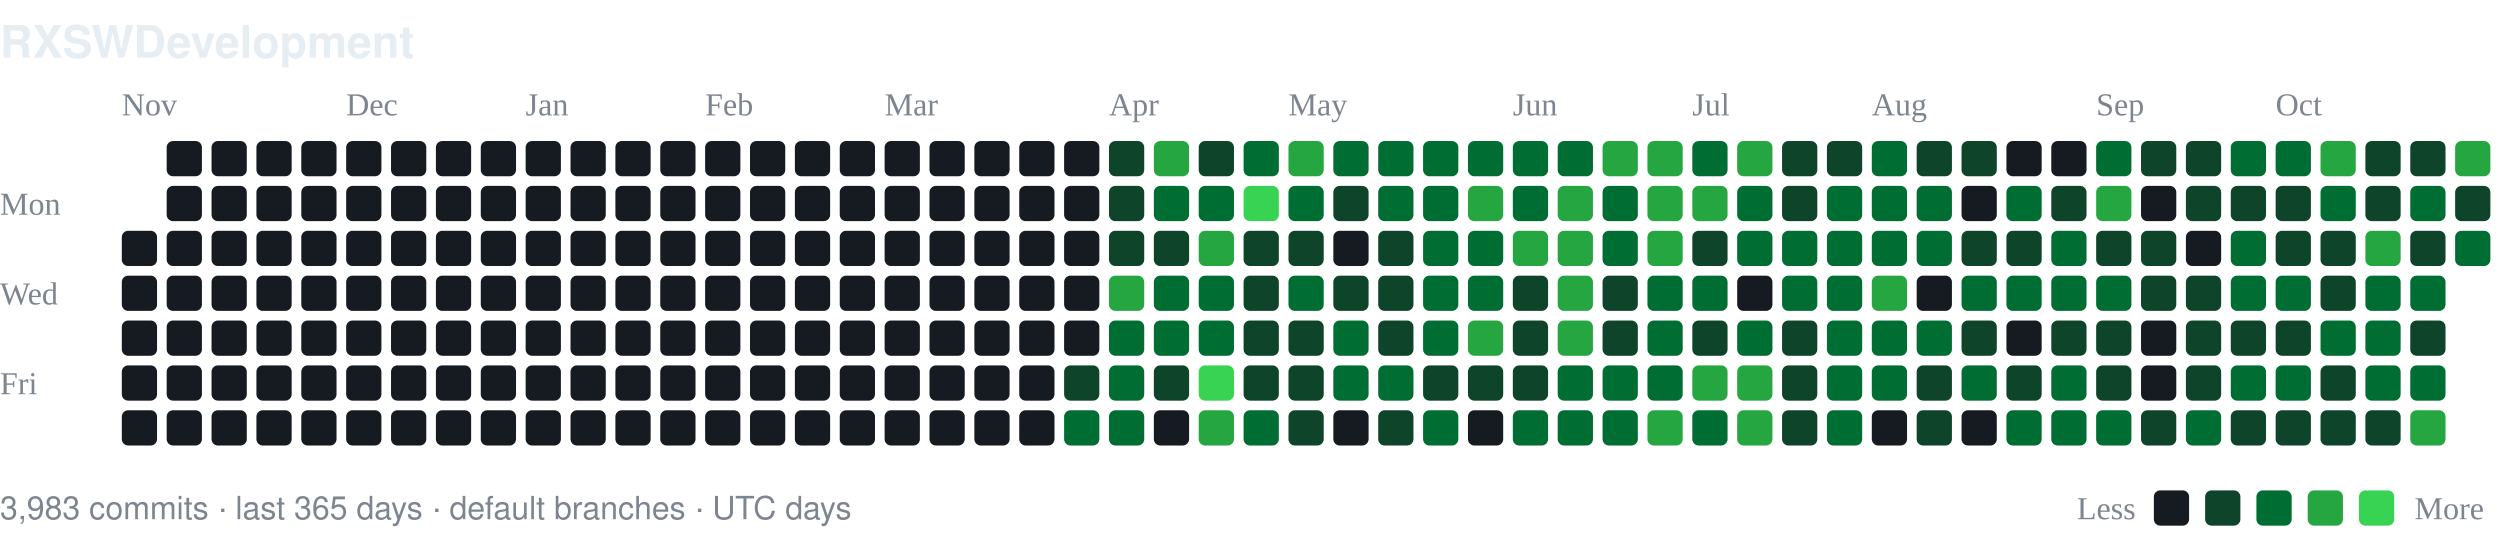
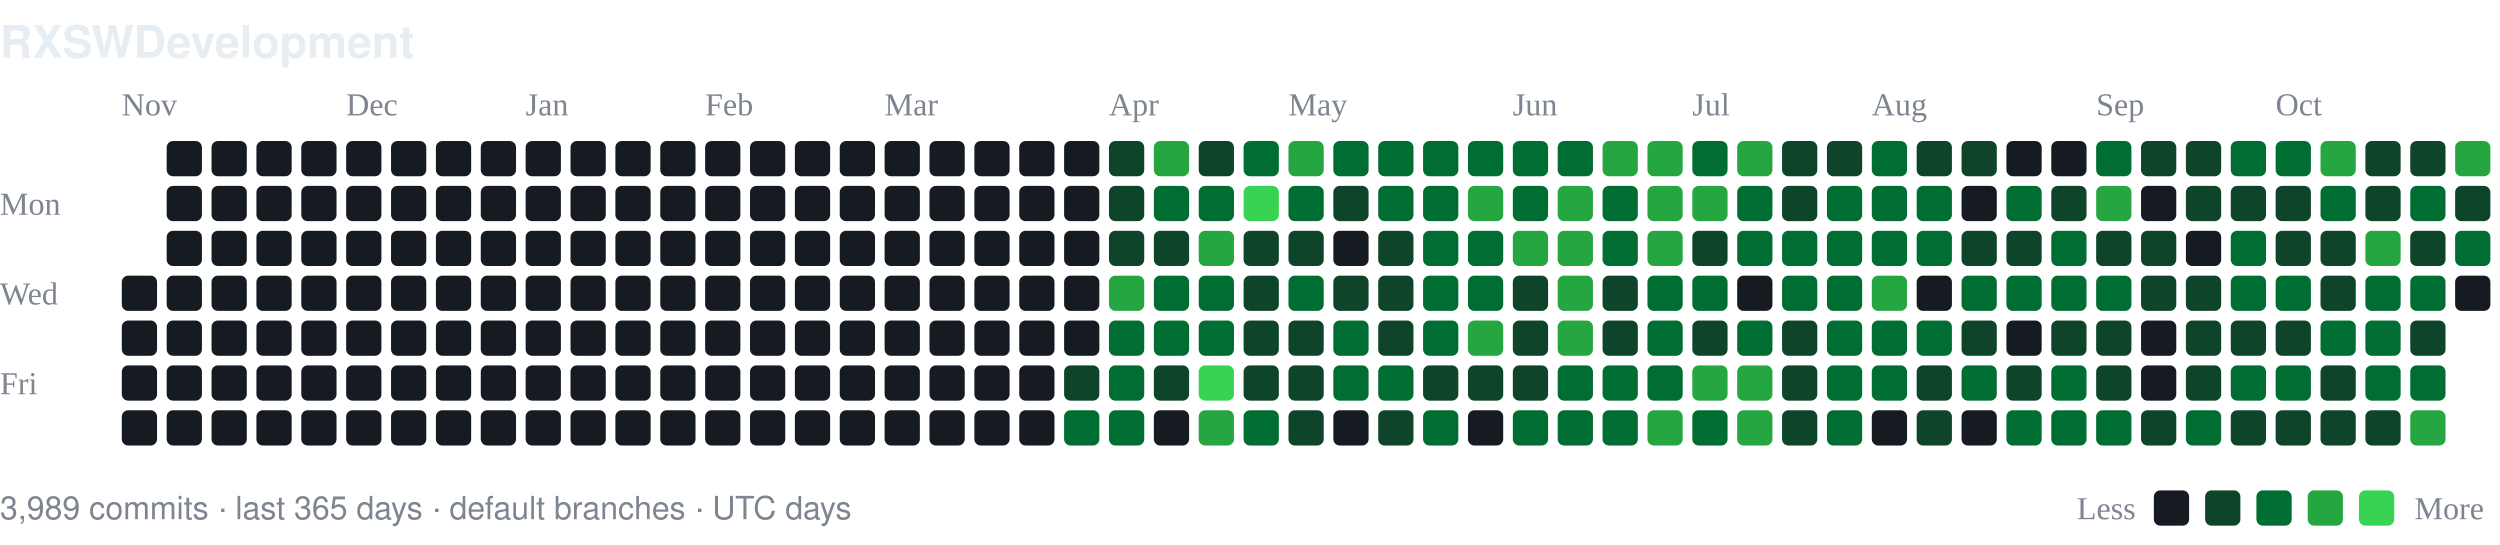
<svg xmlns="http://www.w3.org/2000/svg" width="780" height="170" viewBox="0 0 780 170" role="img">
  <text x="0" y="18" font-size="14" font-weight="600" fill="#e6edf3" font-family="ui-sans-serif,-apple-system,Segoe UI,Helvetica,Arial,sans-serif">RXSWDevelopment</text>
  <text x="0" y="67" font-size="10" fill="#7d8590">Mon</text>
  <text x="0" y="95" font-size="10" fill="#7d8590">Wed</text>
  <text x="0" y="123" font-size="10" fill="#7d8590">Fri</text>
  <text x="38" y="36" font-size="10" fill="#7d8590">Nov</text>
-   <rect x="38" y="72" width="11" height="11" rx="2" fill="#161b22" />
  <rect x="38" y="86" width="11" height="11" rx="2" fill="#161b22" />
  <rect x="38" y="100" width="11" height="11" rx="2" fill="#161b22" />
  <rect x="38" y="114" width="11" height="11" rx="2" fill="#161b22" />
  <rect x="38" y="128" width="11" height="11" rx="2" fill="#161b22" />
  <rect x="52" y="44" width="11" height="11" rx="2" fill="#161b22" />
  <rect x="52" y="58" width="11" height="11" rx="2" fill="#161b22" />
  <rect x="52" y="72" width="11" height="11" rx="2" fill="#161b22" />
  <rect x="52" y="86" width="11" height="11" rx="2" fill="#161b22" />
  <rect x="52" y="100" width="11" height="11" rx="2" fill="#161b22" />
  <rect x="52" y="114" width="11" height="11" rx="2" fill="#161b22" />
  <rect x="52" y="128" width="11" height="11" rx="2" fill="#161b22" />
  <rect x="66" y="44" width="11" height="11" rx="2" fill="#161b22" />
  <rect x="66" y="58" width="11" height="11" rx="2" fill="#161b22" />
  <rect x="66" y="72" width="11" height="11" rx="2" fill="#161b22" />
  <rect x="66" y="86" width="11" height="11" rx="2" fill="#161b22" />
  <rect x="66" y="100" width="11" height="11" rx="2" fill="#161b22" />
  <rect x="66" y="114" width="11" height="11" rx="2" fill="#161b22" />
  <rect x="66" y="128" width="11" height="11" rx="2" fill="#161b22" />
  <rect x="80" y="44" width="11" height="11" rx="2" fill="#161b22" />
  <rect x="80" y="58" width="11" height="11" rx="2" fill="#161b22" />
  <rect x="80" y="72" width="11" height="11" rx="2" fill="#161b22" />
  <rect x="80" y="86" width="11" height="11" rx="2" fill="#161b22" />
  <rect x="80" y="100" width="11" height="11" rx="2" fill="#161b22" />
  <rect x="80" y="114" width="11" height="11" rx="2" fill="#161b22" />
  <rect x="80" y="128" width="11" height="11" rx="2" fill="#161b22" />
  <rect x="94" y="44" width="11" height="11" rx="2" fill="#161b22" />
  <rect x="94" y="58" width="11" height="11" rx="2" fill="#161b22" />
  <rect x="94" y="72" width="11" height="11" rx="2" fill="#161b22" />
  <rect x="94" y="86" width="11" height="11" rx="2" fill="#161b22" />
  <rect x="94" y="100" width="11" height="11" rx="2" fill="#161b22" />
  <rect x="94" y="114" width="11" height="11" rx="2" fill="#161b22" />
  <rect x="94" y="128" width="11" height="11" rx="2" fill="#161b22" />
  <text x="108" y="36" font-size="10" fill="#7d8590">Dec</text>
  <rect x="108" y="44" width="11" height="11" rx="2" fill="#161b22" />
  <rect x="108" y="58" width="11" height="11" rx="2" fill="#161b22" />
  <rect x="108" y="72" width="11" height="11" rx="2" fill="#161b22" />
  <rect x="108" y="86" width="11" height="11" rx="2" fill="#161b22" />
  <rect x="108" y="100" width="11" height="11" rx="2" fill="#161b22" />
  <rect x="108" y="114" width="11" height="11" rx="2" fill="#161b22" />
  <rect x="108" y="128" width="11" height="11" rx="2" fill="#161b22" />
  <rect x="122" y="44" width="11" height="11" rx="2" fill="#161b22" />
  <rect x="122" y="58" width="11" height="11" rx="2" fill="#161b22" />
  <rect x="122" y="72" width="11" height="11" rx="2" fill="#161b22" />
  <rect x="122" y="86" width="11" height="11" rx="2" fill="#161b22" />
  <rect x="122" y="100" width="11" height="11" rx="2" fill="#161b22" />
  <rect x="122" y="114" width="11" height="11" rx="2" fill="#161b22" />
  <rect x="122" y="128" width="11" height="11" rx="2" fill="#161b22" />
  <rect x="136" y="44" width="11" height="11" rx="2" fill="#161b22" />
  <rect x="136" y="58" width="11" height="11" rx="2" fill="#161b22" />
  <rect x="136" y="72" width="11" height="11" rx="2" fill="#161b22" />
  <rect x="136" y="86" width="11" height="11" rx="2" fill="#161b22" />
  <rect x="136" y="100" width="11" height="11" rx="2" fill="#161b22" />
  <rect x="136" y="114" width="11" height="11" rx="2" fill="#161b22" />
  <rect x="136" y="128" width="11" height="11" rx="2" fill="#161b22" />
  <rect x="150" y="44" width="11" height="11" rx="2" fill="#161b22" />
  <rect x="150" y="58" width="11" height="11" rx="2" fill="#161b22" />
  <rect x="150" y="72" width="11" height="11" rx="2" fill="#161b22" />
  <rect x="150" y="86" width="11" height="11" rx="2" fill="#161b22" />
  <rect x="150" y="100" width="11" height="11" rx="2" fill="#161b22" />
  <rect x="150" y="114" width="11" height="11" rx="2" fill="#161b22" />
  <rect x="150" y="128" width="11" height="11" rx="2" fill="#161b22" />
  <text x="164" y="36" font-size="10" fill="#7d8590">Jan</text>
  <rect x="164" y="44" width="11" height="11" rx="2" fill="#161b22" />
  <rect x="164" y="58" width="11" height="11" rx="2" fill="#161b22" />
  <rect x="164" y="72" width="11" height="11" rx="2" fill="#161b22" />
  <rect x="164" y="86" width="11" height="11" rx="2" fill="#161b22" />
  <rect x="164" y="100" width="11" height="11" rx="2" fill="#161b22" />
  <rect x="164" y="114" width="11" height="11" rx="2" fill="#161b22" />
  <rect x="164" y="128" width="11" height="11" rx="2" fill="#161b22" />
  <rect x="178" y="44" width="11" height="11" rx="2" fill="#161b22" />
  <rect x="178" y="58" width="11" height="11" rx="2" fill="#161b22" />
  <rect x="178" y="72" width="11" height="11" rx="2" fill="#161b22" />
  <rect x="178" y="86" width="11" height="11" rx="2" fill="#161b22" />
  <rect x="178" y="100" width="11" height="11" rx="2" fill="#161b22" />
  <rect x="178" y="114" width="11" height="11" rx="2" fill="#161b22" />
  <rect x="178" y="128" width="11" height="11" rx="2" fill="#161b22" />
  <rect x="192" y="44" width="11" height="11" rx="2" fill="#161b22" />
  <rect x="192" y="58" width="11" height="11" rx="2" fill="#161b22" />
  <rect x="192" y="72" width="11" height="11" rx="2" fill="#161b22" />
  <rect x="192" y="86" width="11" height="11" rx="2" fill="#161b22" />
  <rect x="192" y="100" width="11" height="11" rx="2" fill="#161b22" />
  <rect x="192" y="114" width="11" height="11" rx="2" fill="#161b22" />
  <rect x="192" y="128" width="11" height="11" rx="2" fill="#161b22" />
  <rect x="206" y="44" width="11" height="11" rx="2" fill="#161b22" />
  <rect x="206" y="58" width="11" height="11" rx="2" fill="#161b22" />
  <rect x="206" y="72" width="11" height="11" rx="2" fill="#161b22" />
  <rect x="206" y="86" width="11" height="11" rx="2" fill="#161b22" />
  <rect x="206" y="100" width="11" height="11" rx="2" fill="#161b22" />
  <rect x="206" y="114" width="11" height="11" rx="2" fill="#161b22" />
  <rect x="206" y="128" width="11" height="11" rx="2" fill="#161b22" />
  <text x="220" y="36" font-size="10" fill="#7d8590">Feb</text>
  <rect x="220" y="44" width="11" height="11" rx="2" fill="#161b22" />
  <rect x="220" y="58" width="11" height="11" rx="2" fill="#161b22" />
  <rect x="220" y="72" width="11" height="11" rx="2" fill="#161b22" />
  <rect x="220" y="86" width="11" height="11" rx="2" fill="#161b22" />
  <rect x="220" y="100" width="11" height="11" rx="2" fill="#161b22" />
  <rect x="220" y="114" width="11" height="11" rx="2" fill="#161b22" />
  <rect x="220" y="128" width="11" height="11" rx="2" fill="#161b22" />
  <rect x="234" y="44" width="11" height="11" rx="2" fill="#161b22" />
  <rect x="234" y="58" width="11" height="11" rx="2" fill="#161b22" />
  <rect x="234" y="72" width="11" height="11" rx="2" fill="#161b22" />
  <rect x="234" y="86" width="11" height="11" rx="2" fill="#161b22" />
  <rect x="234" y="100" width="11" height="11" rx="2" fill="#161b22" />
  <rect x="234" y="114" width="11" height="11" rx="2" fill="#161b22" />
  <rect x="234" y="128" width="11" height="11" rx="2" fill="#161b22" />
  <rect x="248" y="44" width="11" height="11" rx="2" fill="#161b22" />
  <rect x="248" y="58" width="11" height="11" rx="2" fill="#161b22" />
  <rect x="248" y="72" width="11" height="11" rx="2" fill="#161b22" />
  <rect x="248" y="86" width="11" height="11" rx="2" fill="#161b22" />
  <rect x="248" y="100" width="11" height="11" rx="2" fill="#161b22" />
  <rect x="248" y="114" width="11" height="11" rx="2" fill="#161b22" />
  <rect x="248" y="128" width="11" height="11" rx="2" fill="#161b22" />
  <rect x="262" y="44" width="11" height="11" rx="2" fill="#161b22" />
  <rect x="262" y="58" width="11" height="11" rx="2" fill="#161b22" />
  <rect x="262" y="72" width="11" height="11" rx="2" fill="#161b22" />
  <rect x="262" y="86" width="11" height="11" rx="2" fill="#161b22" />
  <rect x="262" y="100" width="11" height="11" rx="2" fill="#161b22" />
  <rect x="262" y="114" width="11" height="11" rx="2" fill="#161b22" />
  <rect x="262" y="128" width="11" height="11" rx="2" fill="#161b22" />
  <text x="276" y="36" font-size="10" fill="#7d8590">Mar</text>
  <rect x="276" y="44" width="11" height="11" rx="2" fill="#161b22" />
  <rect x="276" y="58" width="11" height="11" rx="2" fill="#161b22" />
  <rect x="276" y="72" width="11" height="11" rx="2" fill="#161b22" />
  <rect x="276" y="86" width="11" height="11" rx="2" fill="#161b22" />
  <rect x="276" y="100" width="11" height="11" rx="2" fill="#161b22" />
  <rect x="276" y="114" width="11" height="11" rx="2" fill="#161b22" />
  <rect x="276" y="128" width="11" height="11" rx="2" fill="#161b22" />
  <rect x="290" y="44" width="11" height="11" rx="2" fill="#161b22" />
  <rect x="290" y="58" width="11" height="11" rx="2" fill="#161b22" />
  <rect x="290" y="72" width="11" height="11" rx="2" fill="#161b22" />
  <rect x="290" y="86" width="11" height="11" rx="2" fill="#161b22" />
  <rect x="290" y="100" width="11" height="11" rx="2" fill="#161b22" />
  <rect x="290" y="114" width="11" height="11" rx="2" fill="#161b22" />
  <rect x="290" y="128" width="11" height="11" rx="2" fill="#161b22" />
  <rect x="304" y="44" width="11" height="11" rx="2" fill="#161b22" />
  <rect x="304" y="58" width="11" height="11" rx="2" fill="#161b22" />
  <rect x="304" y="72" width="11" height="11" rx="2" fill="#161b22" />
  <rect x="304" y="86" width="11" height="11" rx="2" fill="#161b22" />
  <rect x="304" y="100" width="11" height="11" rx="2" fill="#161b22" />
  <rect x="304" y="114" width="11" height="11" rx="2" fill="#161b22" />
  <rect x="304" y="128" width="11" height="11" rx="2" fill="#161b22" />
  <rect x="318" y="44" width="11" height="11" rx="2" fill="#161b22" />
  <rect x="318" y="58" width="11" height="11" rx="2" fill="#161b22" />
  <rect x="318" y="72" width="11" height="11" rx="2" fill="#161b22" />
  <rect x="318" y="86" width="11" height="11" rx="2" fill="#161b22" />
  <rect x="318" y="100" width="11" height="11" rx="2" fill="#161b22" />
  <rect x="318" y="114" width="11" height="11" rx="2" fill="#161b22" />
  <rect x="318" y="128" width="11" height="11" rx="2" fill="#161b22" />
  <rect x="332" y="44" width="11" height="11" rx="2" fill="#161b22" />
  <rect x="332" y="58" width="11" height="11" rx="2" fill="#161b22" />
  <rect x="332" y="72" width="11" height="11" rx="2" fill="#161b22" />
  <rect x="332" y="86" width="11" height="11" rx="2" fill="#161b22" />
  <rect x="332" y="100" width="11" height="11" rx="2" fill="#161b22" />
  <rect x="332" y="114" width="11" height="11" rx="2" fill="#0e4429" />
  <rect x="332" y="128" width="11" height="11" rx="2" fill="#006d32" />
  <text x="346" y="36" font-size="10" fill="#7d8590">Apr</text>
  <rect x="346" y="44" width="11" height="11" rx="2" fill="#0e4429" />
  <rect x="346" y="58" width="11" height="11" rx="2" fill="#0e4429" />
  <rect x="346" y="72" width="11" height="11" rx="2" fill="#0e4429" />
  <rect x="346" y="86" width="11" height="11" rx="2" fill="#26a641" />
  <rect x="346" y="100" width="11" height="11" rx="2" fill="#006d32" />
  <rect x="346" y="114" width="11" height="11" rx="2" fill="#006d32" />
  <rect x="346" y="128" width="11" height="11" rx="2" fill="#006d32" />
  <rect x="360" y="44" width="11" height="11" rx="2" fill="#26a641" />
  <rect x="360" y="58" width="11" height="11" rx="2" fill="#006d32" />
  <rect x="360" y="72" width="11" height="11" rx="2" fill="#0e4429" />
  <rect x="360" y="86" width="11" height="11" rx="2" fill="#006d32" />
  <rect x="360" y="100" width="11" height="11" rx="2" fill="#006d32" />
  <rect x="360" y="114" width="11" height="11" rx="2" fill="#0e4429" />
  <rect x="360" y="128" width="11" height="11" rx="2" fill="#161b22" />
  <rect x="374" y="44" width="11" height="11" rx="2" fill="#0e4429" />
  <rect x="374" y="58" width="11" height="11" rx="2" fill="#006d32" />
  <rect x="374" y="72" width="11" height="11" rx="2" fill="#26a641" />
  <rect x="374" y="86" width="11" height="11" rx="2" fill="#006d32" />
  <rect x="374" y="100" width="11" height="11" rx="2" fill="#006d32" />
  <rect x="374" y="114" width="11" height="11" rx="2" fill="#39d353" />
  <rect x="374" y="128" width="11" height="11" rx="2" fill="#26a641" />
  <rect x="388" y="44" width="11" height="11" rx="2" fill="#006d32" />
  <rect x="388" y="58" width="11" height="11" rx="2" fill="#39d353" />
  <rect x="388" y="72" width="11" height="11" rx="2" fill="#0e4429" />
  <rect x="388" y="86" width="11" height="11" rx="2" fill="#0e4429" />
  <rect x="388" y="100" width="11" height="11" rx="2" fill="#0e4429" />
  <rect x="388" y="114" width="11" height="11" rx="2" fill="#0e4429" />
  <rect x="388" y="128" width="11" height="11" rx="2" fill="#006d32" />
  <text x="402" y="36" font-size="10" fill="#7d8590">May</text>
  <rect x="402" y="44" width="11" height="11" rx="2" fill="#26a641" />
  <rect x="402" y="58" width="11" height="11" rx="2" fill="#006d32" />
  <rect x="402" y="72" width="11" height="11" rx="2" fill="#0e4429" />
  <rect x="402" y="86" width="11" height="11" rx="2" fill="#006d32" />
  <rect x="402" y="100" width="11" height="11" rx="2" fill="#0e4429" />
  <rect x="402" y="114" width="11" height="11" rx="2" fill="#0e4429" />
  <rect x="402" y="128" width="11" height="11" rx="2" fill="#0e4429" />
  <rect x="416" y="44" width="11" height="11" rx="2" fill="#006d32" />
  <rect x="416" y="58" width="11" height="11" rx="2" fill="#0e4429" />
  <rect x="416" y="72" width="11" height="11" rx="2" fill="#161b22" />
  <rect x="416" y="86" width="11" height="11" rx="2" fill="#0e4429" />
  <rect x="416" y="100" width="11" height="11" rx="2" fill="#006d32" />
  <rect x="416" y="114" width="11" height="11" rx="2" fill="#006d32" />
  <rect x="416" y="128" width="11" height="11" rx="2" fill="#161b22" />
  <rect x="430" y="44" width="11" height="11" rx="2" fill="#006d32" />
  <rect x="430" y="58" width="11" height="11" rx="2" fill="#006d32" />
  <rect x="430" y="72" width="11" height="11" rx="2" fill="#0e4429" />
  <rect x="430" y="86" width="11" height="11" rx="2" fill="#0e4429" />
  <rect x="430" y="100" width="11" height="11" rx="2" fill="#0e4429" />
  <rect x="430" y="114" width="11" height="11" rx="2" fill="#006d32" />
  <rect x="430" y="128" width="11" height="11" rx="2" fill="#0e4429" />
  <rect x="444" y="44" width="11" height="11" rx="2" fill="#006d32" />
  <rect x="444" y="58" width="11" height="11" rx="2" fill="#006d32" />
  <rect x="444" y="72" width="11" height="11" rx="2" fill="#006d32" />
  <rect x="444" y="86" width="11" height="11" rx="2" fill="#006d32" />
  <rect x="444" y="100" width="11" height="11" rx="2" fill="#006d32" />
  <rect x="444" y="114" width="11" height="11" rx="2" fill="#0e4429" />
  <rect x="444" y="128" width="11" height="11" rx="2" fill="#006d32" />
  <rect x="458" y="44" width="11" height="11" rx="2" fill="#006d32" />
  <rect x="458" y="58" width="11" height="11" rx="2" fill="#26a641" />
  <rect x="458" y="72" width="11" height="11" rx="2" fill="#006d32" />
  <rect x="458" y="86" width="11" height="11" rx="2" fill="#006d32" />
  <rect x="458" y="100" width="11" height="11" rx="2" fill="#26a641" />
  <rect x="458" y="114" width="11" height="11" rx="2" fill="#0e4429" />
  <rect x="458" y="128" width="11" height="11" rx="2" fill="#161b22" />
  <text x="472" y="36" font-size="10" fill="#7d8590">Jun</text>
  <rect x="472" y="44" width="11" height="11" rx="2" fill="#006d32" />
  <rect x="472" y="58" width="11" height="11" rx="2" fill="#006d32" />
  <rect x="472" y="72" width="11" height="11" rx="2" fill="#26a641" />
  <rect x="472" y="86" width="11" height="11" rx="2" fill="#0e4429" />
  <rect x="472" y="100" width="11" height="11" rx="2" fill="#0e4429" />
  <rect x="472" y="114" width="11" height="11" rx="2" fill="#0e4429" />
  <rect x="472" y="128" width="11" height="11" rx="2" fill="#006d32" />
  <rect x="486" y="44" width="11" height="11" rx="2" fill="#006d32" />
  <rect x="486" y="58" width="11" height="11" rx="2" fill="#26a641" />
  <rect x="486" y="72" width="11" height="11" rx="2" fill="#26a641" />
  <rect x="486" y="86" width="11" height="11" rx="2" fill="#26a641" />
  <rect x="486" y="100" width="11" height="11" rx="2" fill="#26a641" />
  <rect x="486" y="114" width="11" height="11" rx="2" fill="#006d32" />
  <rect x="486" y="128" width="11" height="11" rx="2" fill="#006d32" />
  <rect x="500" y="44" width="11" height="11" rx="2" fill="#26a641" />
  <rect x="500" y="58" width="11" height="11" rx="2" fill="#006d32" />
  <rect x="500" y="72" width="11" height="11" rx="2" fill="#006d32" />
  <rect x="500" y="86" width="11" height="11" rx="2" fill="#0e4429" />
  <rect x="500" y="100" width="11" height="11" rx="2" fill="#0e4429" />
  <rect x="500" y="114" width="11" height="11" rx="2" fill="#006d32" />
  <rect x="500" y="128" width="11" height="11" rx="2" fill="#006d32" />
  <rect x="514" y="44" width="11" height="11" rx="2" fill="#26a641" />
  <rect x="514" y="58" width="11" height="11" rx="2" fill="#26a641" />
  <rect x="514" y="72" width="11" height="11" rx="2" fill="#26a641" />
  <rect x="514" y="86" width="11" height="11" rx="2" fill="#006d32" />
  <rect x="514" y="100" width="11" height="11" rx="2" fill="#006d32" />
  <rect x="514" y="114" width="11" height="11" rx="2" fill="#006d32" />
  <rect x="514" y="128" width="11" height="11" rx="2" fill="#26a641" />
  <text x="528" y="36" font-size="10" fill="#7d8590">Jul</text>
  <rect x="528" y="44" width="11" height="11" rx="2" fill="#006d32" />
  <rect x="528" y="58" width="11" height="11" rx="2" fill="#26a641" />
  <rect x="528" y="72" width="11" height="11" rx="2" fill="#0e4429" />
  <rect x="528" y="86" width="11" height="11" rx="2" fill="#006d32" />
  <rect x="528" y="100" width="11" height="11" rx="2" fill="#0e4429" />
  <rect x="528" y="114" width="11" height="11" rx="2" fill="#26a641" />
  <rect x="528" y="128" width="11" height="11" rx="2" fill="#006d32" />
  <rect x="542" y="44" width="11" height="11" rx="2" fill="#26a641" />
  <rect x="542" y="58" width="11" height="11" rx="2" fill="#006d32" />
  <rect x="542" y="72" width="11" height="11" rx="2" fill="#006d32" />
  <rect x="542" y="86" width="11" height="11" rx="2" fill="#161b22" />
  <rect x="542" y="100" width="11" height="11" rx="2" fill="#006d32" />
  <rect x="542" y="114" width="11" height="11" rx="2" fill="#26a641" />
  <rect x="542" y="128" width="11" height="11" rx="2" fill="#26a641" />
  <rect x="556" y="44" width="11" height="11" rx="2" fill="#0e4429" />
  <rect x="556" y="58" width="11" height="11" rx="2" fill="#0e4429" />
  <rect x="556" y="72" width="11" height="11" rx="2" fill="#006d32" />
  <rect x="556" y="86" width="11" height="11" rx="2" fill="#006d32" />
  <rect x="556" y="100" width="11" height="11" rx="2" fill="#0e4429" />
  <rect x="556" y="114" width="11" height="11" rx="2" fill="#0e4429" />
  <rect x="556" y="128" width="11" height="11" rx="2" fill="#0e4429" />
  <rect x="570" y="44" width="11" height="11" rx="2" fill="#0e4429" />
  <rect x="570" y="58" width="11" height="11" rx="2" fill="#006d32" />
  <rect x="570" y="72" width="11" height="11" rx="2" fill="#006d32" />
  <rect x="570" y="86" width="11" height="11" rx="2" fill="#006d32" />
  <rect x="570" y="100" width="11" height="11" rx="2" fill="#006d32" />
  <rect x="570" y="114" width="11" height="11" rx="2" fill="#006d32" />
  <rect x="570" y="128" width="11" height="11" rx="2" fill="#006d32" />
  <text x="584" y="36" font-size="10" fill="#7d8590">Aug</text>
  <rect x="584" y="44" width="11" height="11" rx="2" fill="#006d32" />
  <rect x="584" y="58" width="11" height="11" rx="2" fill="#006d32" />
  <rect x="584" y="72" width="11" height="11" rx="2" fill="#006d32" />
  <rect x="584" y="86" width="11" height="11" rx="2" fill="#26a641" />
  <rect x="584" y="100" width="11" height="11" rx="2" fill="#006d32" />
  <rect x="584" y="114" width="11" height="11" rx="2" fill="#006d32" />
  <rect x="584" y="128" width="11" height="11" rx="2" fill="#161b22" />
  <rect x="598" y="44" width="11" height="11" rx="2" fill="#0e4429" />
  <rect x="598" y="58" width="11" height="11" rx="2" fill="#006d32" />
  <rect x="598" y="72" width="11" height="11" rx="2" fill="#006d32" />
  <rect x="598" y="86" width="11" height="11" rx="2" fill="#161b22" />
  <rect x="598" y="100" width="11" height="11" rx="2" fill="#006d32" />
  <rect x="598" y="114" width="11" height="11" rx="2" fill="#0e4429" />
  <rect x="598" y="128" width="11" height="11" rx="2" fill="#0e4429" />
  <rect x="612" y="44" width="11" height="11" rx="2" fill="#0e4429" />
  <rect x="612" y="58" width="11" height="11" rx="2" fill="#161b22" />
  <rect x="612" y="72" width="11" height="11" rx="2" fill="#0e4429" />
  <rect x="612" y="86" width="11" height="11" rx="2" fill="#006d32" />
  <rect x="612" y="100" width="11" height="11" rx="2" fill="#0e4429" />
  <rect x="612" y="114" width="11" height="11" rx="2" fill="#006d32" />
  <rect x="612" y="128" width="11" height="11" rx="2" fill="#161b22" />
  <rect x="626" y="44" width="11" height="11" rx="2" fill="#161b22" />
  <rect x="626" y="58" width="11" height="11" rx="2" fill="#006d32" />
  <rect x="626" y="72" width="11" height="11" rx="2" fill="#0e4429" />
  <rect x="626" y="86" width="11" height="11" rx="2" fill="#006d32" />
  <rect x="626" y="100" width="11" height="11" rx="2" fill="#161b22" />
  <rect x="626" y="114" width="11" height="11" rx="2" fill="#0e4429" />
  <rect x="626" y="128" width="11" height="11" rx="2" fill="#006d32" />
  <rect x="640" y="44" width="11" height="11" rx="2" fill="#161b22" />
  <rect x="640" y="58" width="11" height="11" rx="2" fill="#0e4429" />
  <rect x="640" y="72" width="11" height="11" rx="2" fill="#006d32" />
  <rect x="640" y="86" width="11" height="11" rx="2" fill="#006d32" />
  <rect x="640" y="100" width="11" height="11" rx="2" fill="#0e4429" />
  <rect x="640" y="114" width="11" height="11" rx="2" fill="#006d32" />
  <rect x="640" y="128" width="11" height="11" rx="2" fill="#006d32" />
  <text x="654" y="36" font-size="10" fill="#7d8590">Sep</text>
  <rect x="654" y="44" width="11" height="11" rx="2" fill="#006d32" />
  <rect x="654" y="58" width="11" height="11" rx="2" fill="#26a641" />
  <rect x="654" y="72" width="11" height="11" rx="2" fill="#0e4429" />
  <rect x="654" y="86" width="11" height="11" rx="2" fill="#006d32" />
  <rect x="654" y="100" width="11" height="11" rx="2" fill="#0e4429" />
  <rect x="654" y="114" width="11" height="11" rx="2" fill="#0e4429" />
  <rect x="654" y="128" width="11" height="11" rx="2" fill="#006d32" />
  <rect x="668" y="44" width="11" height="11" rx="2" fill="#0e4429" />
  <rect x="668" y="58" width="11" height="11" rx="2" fill="#161b22" />
  <rect x="668" y="72" width="11" height="11" rx="2" fill="#0e4429" />
  <rect x="668" y="86" width="11" height="11" rx="2" fill="#0e4429" />
  <rect x="668" y="100" width="11" height="11" rx="2" fill="#161b22" />
  <rect x="668" y="114" width="11" height="11" rx="2" fill="#161b22" />
  <rect x="668" y="128" width="11" height="11" rx="2" fill="#0e4429" />
  <rect x="682" y="44" width="11" height="11" rx="2" fill="#0e4429" />
  <rect x="682" y="58" width="11" height="11" rx="2" fill="#0e4429" />
  <rect x="682" y="72" width="11" height="11" rx="2" fill="#161b22" />
  <rect x="682" y="86" width="11" height="11" rx="2" fill="#0e4429" />
  <rect x="682" y="100" width="11" height="11" rx="2" fill="#0e4429" />
  <rect x="682" y="114" width="11" height="11" rx="2" fill="#0e4429" />
  <rect x="682" y="128" width="11" height="11" rx="2" fill="#006d32" />
  <rect x="696" y="44" width="11" height="11" rx="2" fill="#006d32" />
  <rect x="696" y="58" width="11" height="11" rx="2" fill="#0e4429" />
  <rect x="696" y="72" width="11" height="11" rx="2" fill="#006d32" />
  <rect x="696" y="86" width="11" height="11" rx="2" fill="#006d32" />
  <rect x="696" y="100" width="11" height="11" rx="2" fill="#0e4429" />
  <rect x="696" y="114" width="11" height="11" rx="2" fill="#006d32" />
  <rect x="696" y="128" width="11" height="11" rx="2" fill="#0e4429" />
  <text x="710" y="36" font-size="10" fill="#7d8590">Oct</text>
  <rect x="710" y="44" width="11" height="11" rx="2" fill="#006d32" />
  <rect x="710" y="58" width="11" height="11" rx="2" fill="#0e4429" />
  <rect x="710" y="72" width="11" height="11" rx="2" fill="#0e4429" />
  <rect x="710" y="86" width="11" height="11" rx="2" fill="#006d32" />
  <rect x="710" y="100" width="11" height="11" rx="2" fill="#0e4429" />
  <rect x="710" y="114" width="11" height="11" rx="2" fill="#006d32" />
  <rect x="710" y="128" width="11" height="11" rx="2" fill="#0e4429" />
  <rect x="724" y="44" width="11" height="11" rx="2" fill="#26a641" />
  <rect x="724" y="58" width="11" height="11" rx="2" fill="#006d32" />
  <rect x="724" y="72" width="11" height="11" rx="2" fill="#0e4429" />
  <rect x="724" y="86" width="11" height="11" rx="2" fill="#0e4429" />
  <rect x="724" y="100" width="11" height="11" rx="2" fill="#006d32" />
  <rect x="724" y="114" width="11" height="11" rx="2" fill="#0e4429" />
  <rect x="724" y="128" width="11" height="11" rx="2" fill="#0e4429" />
  <rect x="738" y="44" width="11" height="11" rx="2" fill="#0e4429" />
  <rect x="738" y="58" width="11" height="11" rx="2" fill="#0e4429" />
  <rect x="738" y="72" width="11" height="11" rx="2" fill="#26a641" />
  <rect x="738" y="86" width="11" height="11" rx="2" fill="#006d32" />
  <rect x="738" y="100" width="11" height="11" rx="2" fill="#006d32" />
  <rect x="738" y="114" width="11" height="11" rx="2" fill="#006d32" />
  <rect x="738" y="128" width="11" height="11" rx="2" fill="#0e4429" />
  <rect x="752" y="44" width="11" height="11" rx="2" fill="#0e4429" />
  <rect x="752" y="58" width="11" height="11" rx="2" fill="#006d32" />
  <rect x="752" y="72" width="11" height="11" rx="2" fill="#0e4429" />
  <rect x="752" y="86" width="11" height="11" rx="2" fill="#006d32" />
  <rect x="752" y="100" width="11" height="11" rx="2" fill="#0e4429" />
  <rect x="752" y="114" width="11" height="11" rx="2" fill="#006d32" />
  <rect x="752" y="128" width="11" height="11" rx="2" fill="#26a641" />
  <rect x="766" y="44" width="11" height="11" rx="2" fill="#26a641" />
  <rect x="766" y="58" width="11" height="11" rx="2" fill="#0e4429" />
  <rect x="766" y="72" width="11" height="11" rx="2" fill="#006d32" />
+   <rect x="766" y="86" width="11" height="11" rx="2" fill="#161b22" />
  <text x="648" y="162" font-size="10" fill="#7d8590">Less</text>
  <rect x="672" y="153" width="11" height="11" rx="2" fill="#161b22" />
  <rect x="688" y="153" width="11" height="11" rx="2" fill="#0e4429" />
  <rect x="704" y="153" width="11" height="11" rx="2" fill="#006d32" />
  <rect x="720" y="153" width="11" height="11" rx="2" fill="#26a641" />
  <rect x="736" y="153" width="11" height="11" rx="2" fill="#39d353" />
  <text x="775" y="162" font-size="10" fill="#7d8590" text-anchor="end">More</text>
-   <text x="0" y="162" font-size="10" fill="#7d8590" font-family="ui-sans-serif,-apple-system,Segoe UI,Helvetica,Arial,sans-serif">3,983 commits · last 365 days · default branches · UTC days</text>
+   <text x="0" y="162" font-size="10" fill="#7d8590" font-family="ui-sans-serif,-apple-system,Segoe UI,Helvetica,Arial,sans-serif">3,989 commits · last 365 days · default branches · UTC days</text>
</svg>
